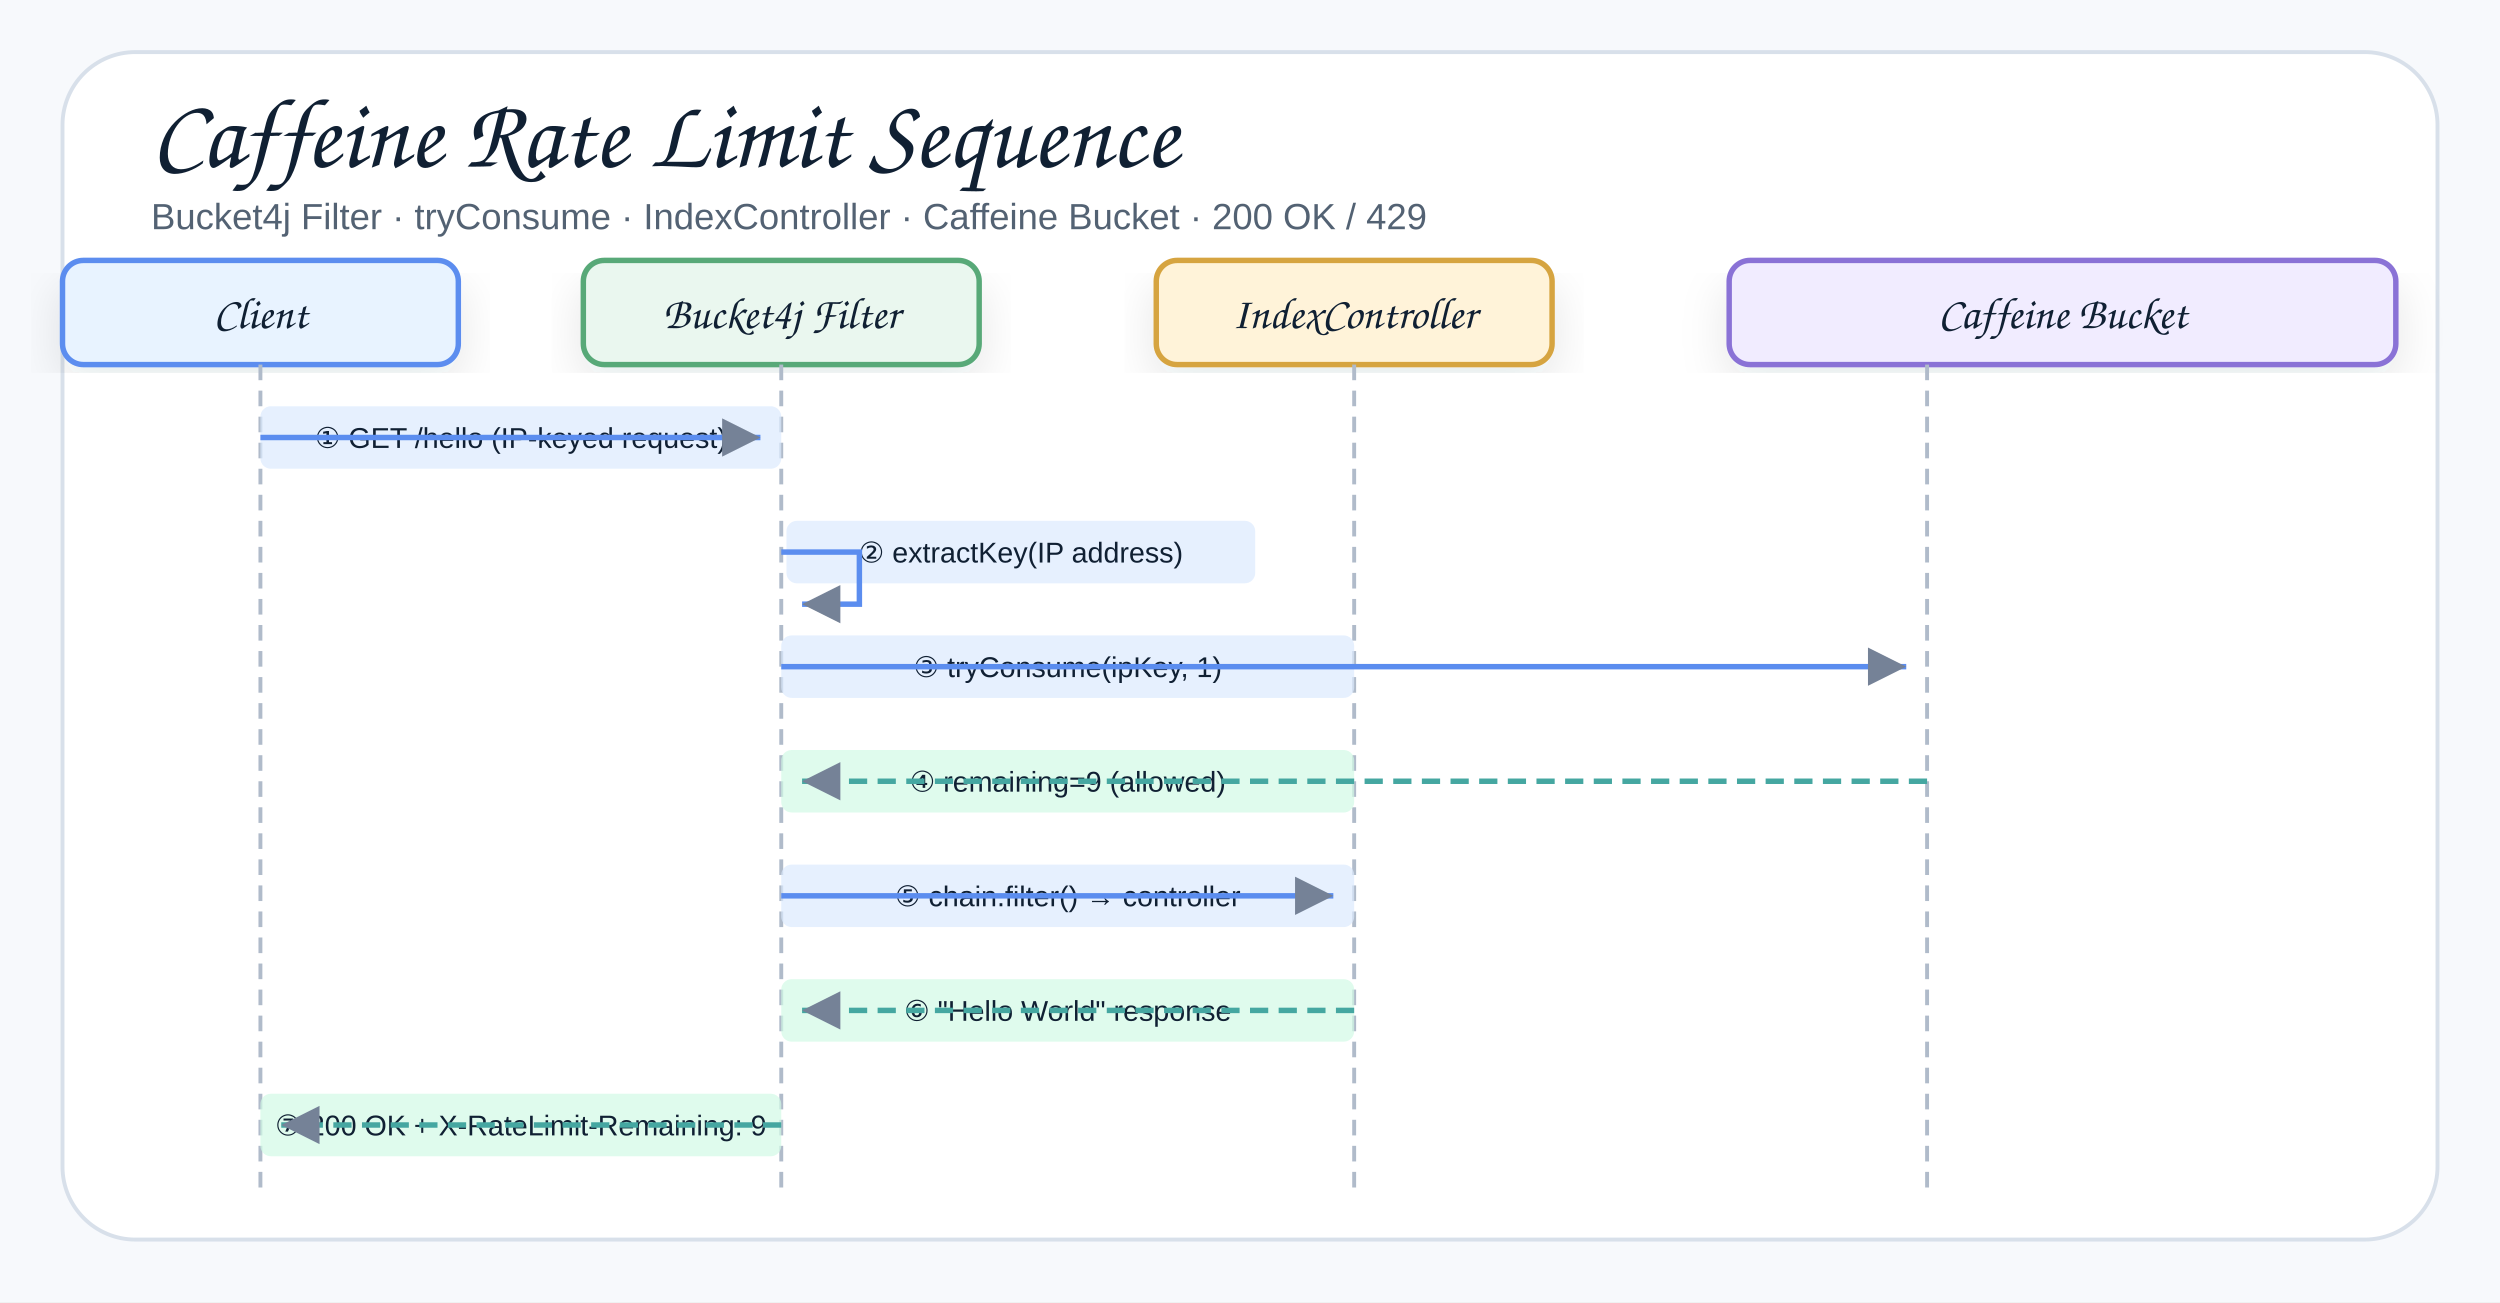
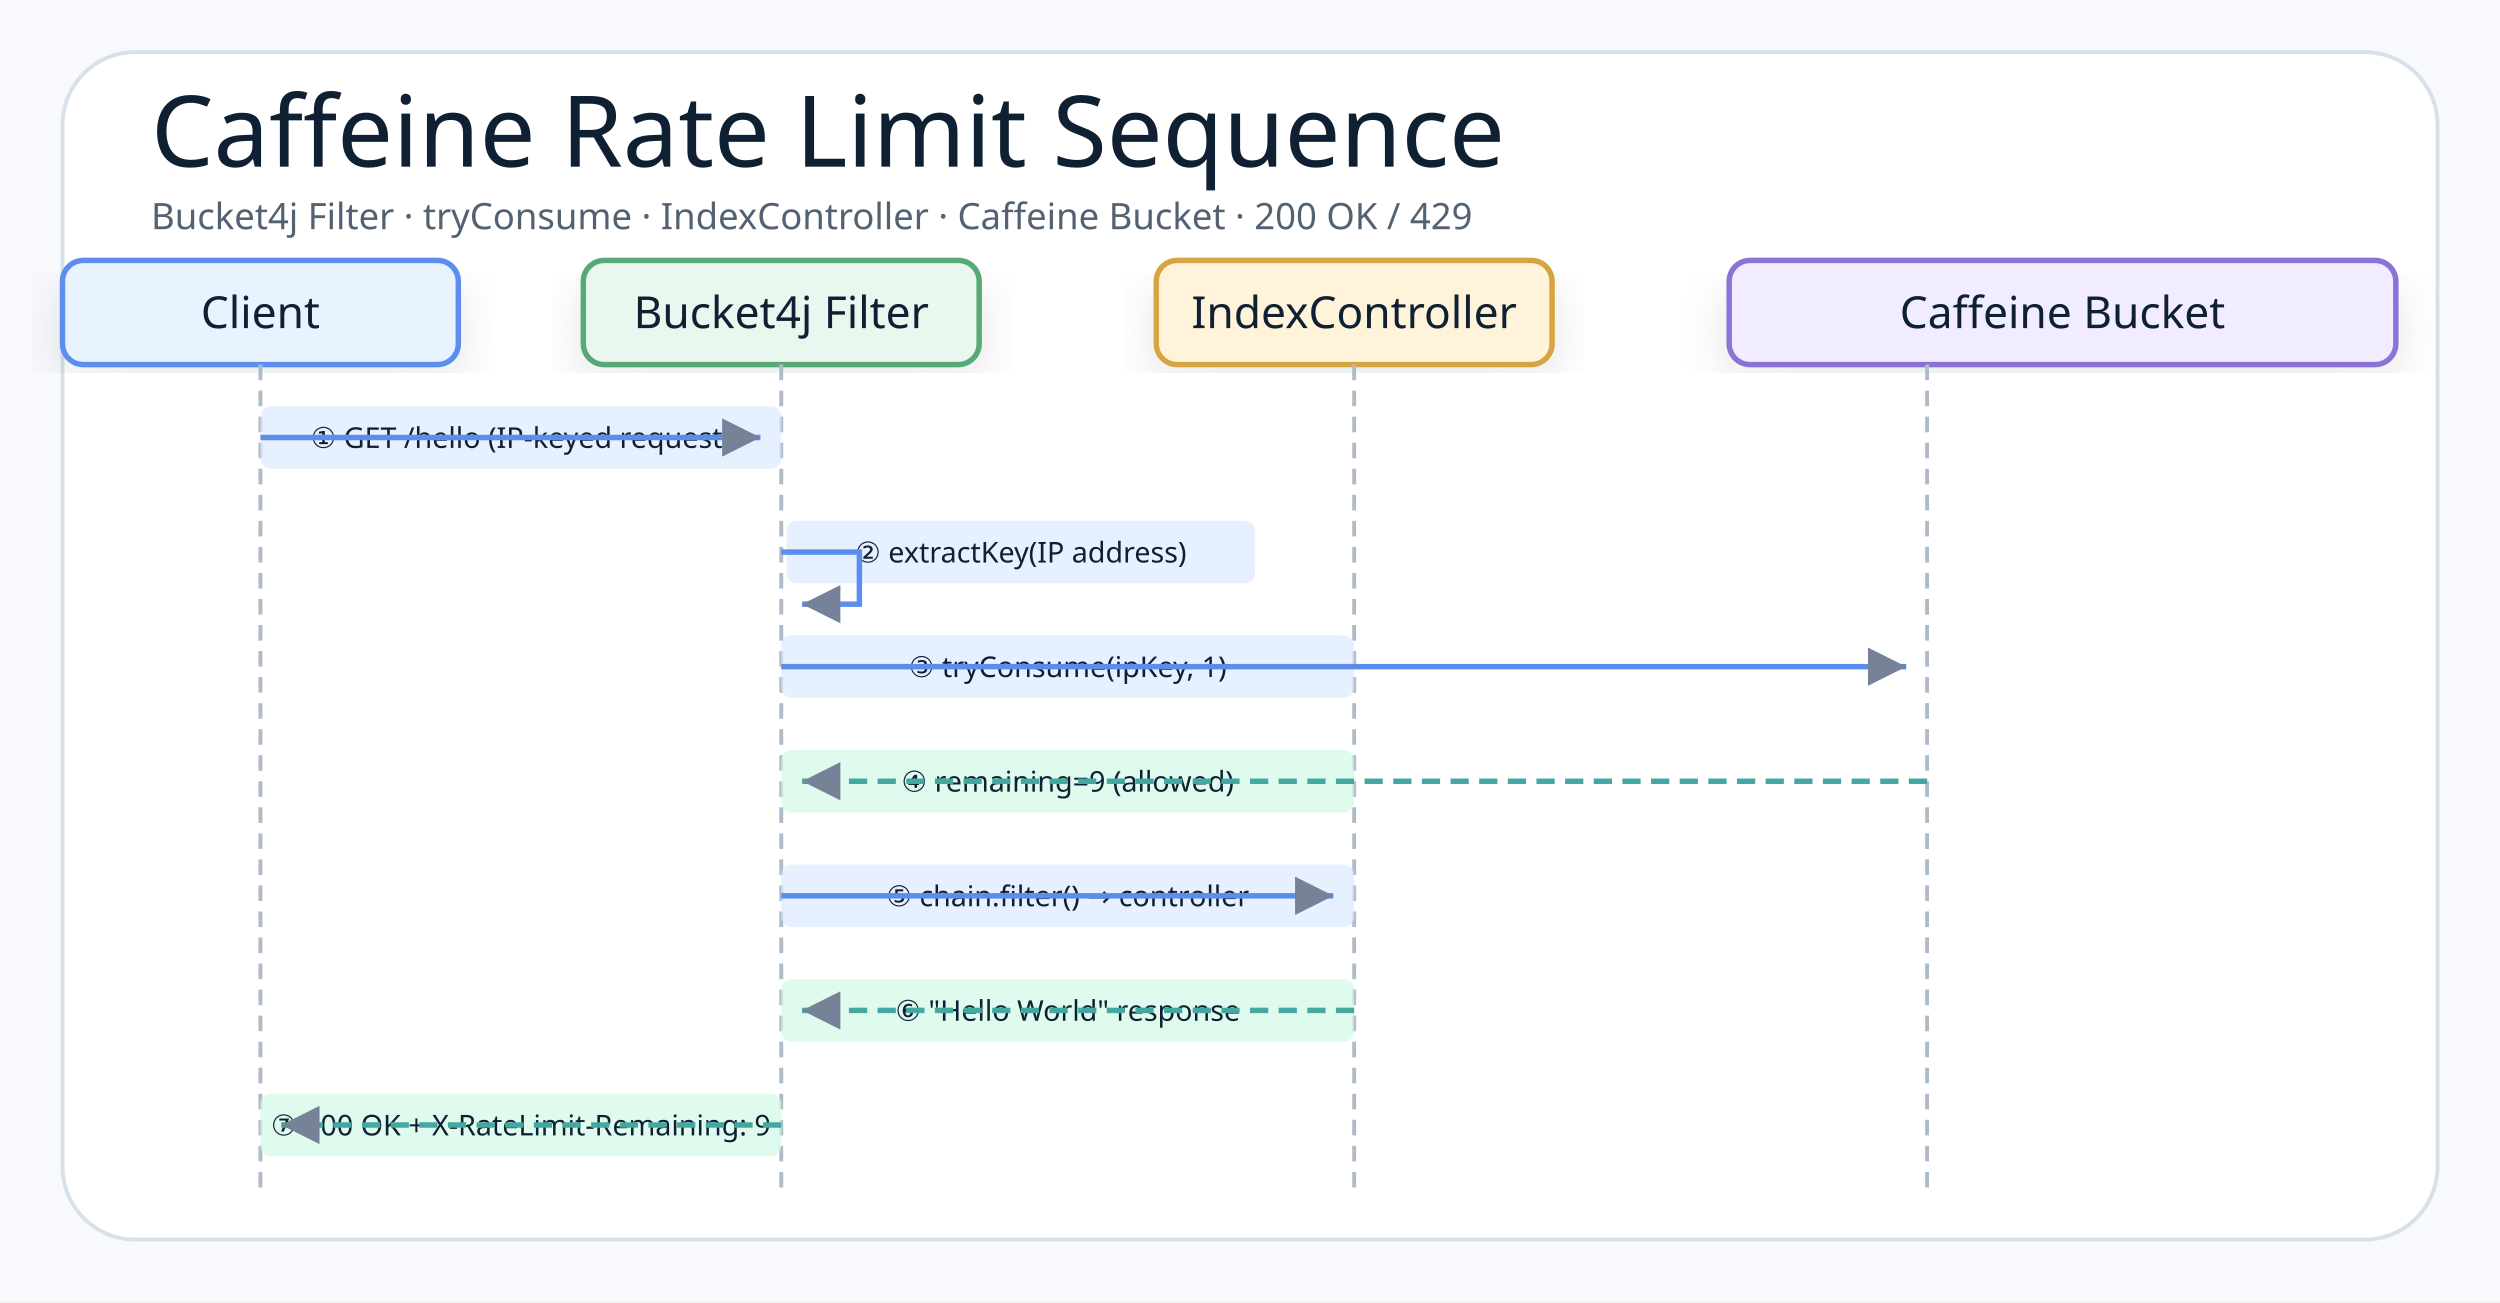
<svg xmlns="http://www.w3.org/2000/svg" width="960" height="500" viewBox="0 0 960 500" role="img" aria-label="Bucket4j Caffeine Web Rate Limit Sequence">
  <defs>
    <filter id="shadow" x="-8%" y="-8%" width="116%" height="116%">
      <feDropShadow dx="0" dy="8" stdDeviation="9" flood-color="#1f2937" flood-opacity="0.10" />
    </filter>
    <marker id="arrow" markerWidth="9" markerHeight="9" refX="8" refY="4.5" orient="auto" markerUnits="strokeWidth">
      <path d="M1,1 L8,4.5 L1,8 Z" fill="#758297" />
    </marker>
    <style>
    .canvas{fill:#f7f9fc}.frame{fill:#fff;stroke:#d8e0ea;stroke-width:1.5}
-     .title{font-family:"Architects Daughter","Comic Sans MS","Comic Sans",cursive;font-size:38px;font-weight:400;fill:#102033}
-     .subtitle{font-family:"Comic Sans MS","Comic Sans","Comic Neue",Arial,sans-serif;font-size:14px;font-weight:400;fill:#536273}
-     .smallLabel{font-family:"Architects Daughter","Comic Sans MS","Comic Sans",cursive;font-size:18px;font-weight:400;fill:#102033}
-     .mono{font-family:"Comic Sans MS","Comic Sans","Comic Neue",Arial,sans-serif;font-size:11px;font-weight:400;fill:#102033}
-     .small{font-family:"Comic Sans MS","Comic Sans","Comic Neue",Arial,sans-serif;font-size:11px;font-weight:400;fill:#536273}
+     .title{font-family:"Architects Daughter";font-size:38px;font-weight:400;fill:#102033}
+     .subtitle{font-family:"Comic Mono";font-size:14px;font-weight:400;fill:#536273}
+     .smallLabel{font-family:"Architects Daughter";font-size:18px;font-weight:400;fill:#102033}
+     .mono{font-family:"Comic Mono";font-size:11px;font-weight:400;fill:#102033}
+     .small{font-family:"Comic Mono";font-size:11px;font-weight:400;fill:#536273}
    .card{stroke-width:2.1;filter:url(#shadow)}
    .lifeline{stroke:#b0bbca;stroke-width:1.5;stroke-dasharray:6 4;fill:none}
    .reqArrow{stroke:#5B8DEF;stroke-width:2.1;fill:none;marker-end:url(#arrow)}
    .rspArrow{stroke:#45A7A1;stroke-width:2.1;stroke-dasharray:7 4;fill:none;marker-end:url(#arrow)}
  </style>
  </defs>
  <rect class="canvas" width="960" height="500" />
  <rect class="frame" x="24" y="20" width="912" height="456" rx="28" />
  <text class="title" x="58" y="64">Caffeine Rate Limit Sequence</text>
  <text class="subtitle" x="58" y="88">Bucket4j Filter · tryConsume · IndexController · Caffeine Bucket · 200 OK / 429</text>
  <g transform="translate(24,100)">
    <rect class="card" x="0" y="0" width="152" height="40" rx="8" fill="#E8F3FF" stroke="#5B8DEF" />
    <text class="smallLabel" style="font-size:17px" x="76" y="26" text-anchor="middle">Client</text>
  </g>
  <g transform="translate(224,100)">
    <rect class="card" x="0" y="0" width="152" height="40" rx="8" fill="#EAF7EF" stroke="#58A978" />
    <text class="smallLabel" style="font-size:17px" x="76" y="26" text-anchor="middle">Bucket4j Filter</text>
  </g>
  <g transform="translate(444,100)">
    <rect class="card" x="0" y="0" width="152" height="40" rx="8" fill="#FFF3D9" stroke="#D6A441" />
    <text class="smallLabel" style="font-size:17px" x="76" y="26" text-anchor="middle">IndexController</text>
  </g>
  <g transform="translate(664,100)">
    <rect class="card" x="0" y="0" width="256" height="40" rx="8" fill="#F1ECFF" stroke="#8A72D6" />
    <text class="smallLabel" style="font-size:17px" x="128" y="26" text-anchor="middle">Caffeine Bucket</text>
  </g>
  <line class="lifeline" x1="100" y1="140" x2="100" y2="460" />
  <line class="lifeline" x1="300" y1="140" x2="300" y2="460" />
  <line class="lifeline" x1="520" y1="140" x2="520" y2="460" />
  <line class="lifeline" x1="740" y1="140" x2="740" y2="460" />
  <rect x="100" y="156" width="200" height="24" rx="4" fill="#dbeafe" opacity="0.7" />
  <text class="mono" x="200" y="172" text-anchor="middle">① GET /hello (IP-keyed request)</text>
  <path class="reqArrow" d="M100 168 L292 168" />
  <rect x="302" y="200" width="180" height="24" rx="4" fill="#dbeafe" opacity="0.7" />
  <text class="mono" x="392" y="216" text-anchor="middle">② extractKey(IP address)</text>
  <path class="reqArrow" d="M300 212 L330 212 L330 232 L308 232" />
  <rect x="300" y="244" width="220" height="24" rx="4" fill="#dbeafe" opacity="0.7" />
  <text class="mono" x="410" y="260" text-anchor="middle">③ tryConsume(ipKey, 1)</text>
  <path class="reqArrow" d="M300 256 L732 256" />
  <rect x="300" y="288" width="220" height="24" rx="4" fill="#d1fae5" opacity="0.7" />
  <text class="mono" x="410" y="304" text-anchor="middle">④ remaining=9 (allowed)</text>
  <path class="rspArrow" d="M740 300 L308 300" />
  <rect x="300" y="332" width="220" height="24" rx="4" fill="#dbeafe" opacity="0.7" />
  <text class="mono" x="410" y="348" text-anchor="middle">⑤ chain.filter() → controller</text>
  <path class="reqArrow" d="M300 344 L512 344" />
  <rect x="300" y="376" width="220" height="24" rx="4" fill="#d1fae5" opacity="0.7" />
  <text class="mono" x="410" y="392" text-anchor="middle">⑥ "Hello World" response</text>
  <path class="rspArrow" d="M520 388 L308 388" />
  <rect x="100" y="420" width="200" height="24" rx="4" fill="#d1fae5" opacity="0.7" />
  <text class="mono" x="200" y="436" text-anchor="middle">⑦ 200 OK + X-RateLimit-Remaining: 9</text>
  <path class="rspArrow" d="M300 432 L108 432" />
</svg>
